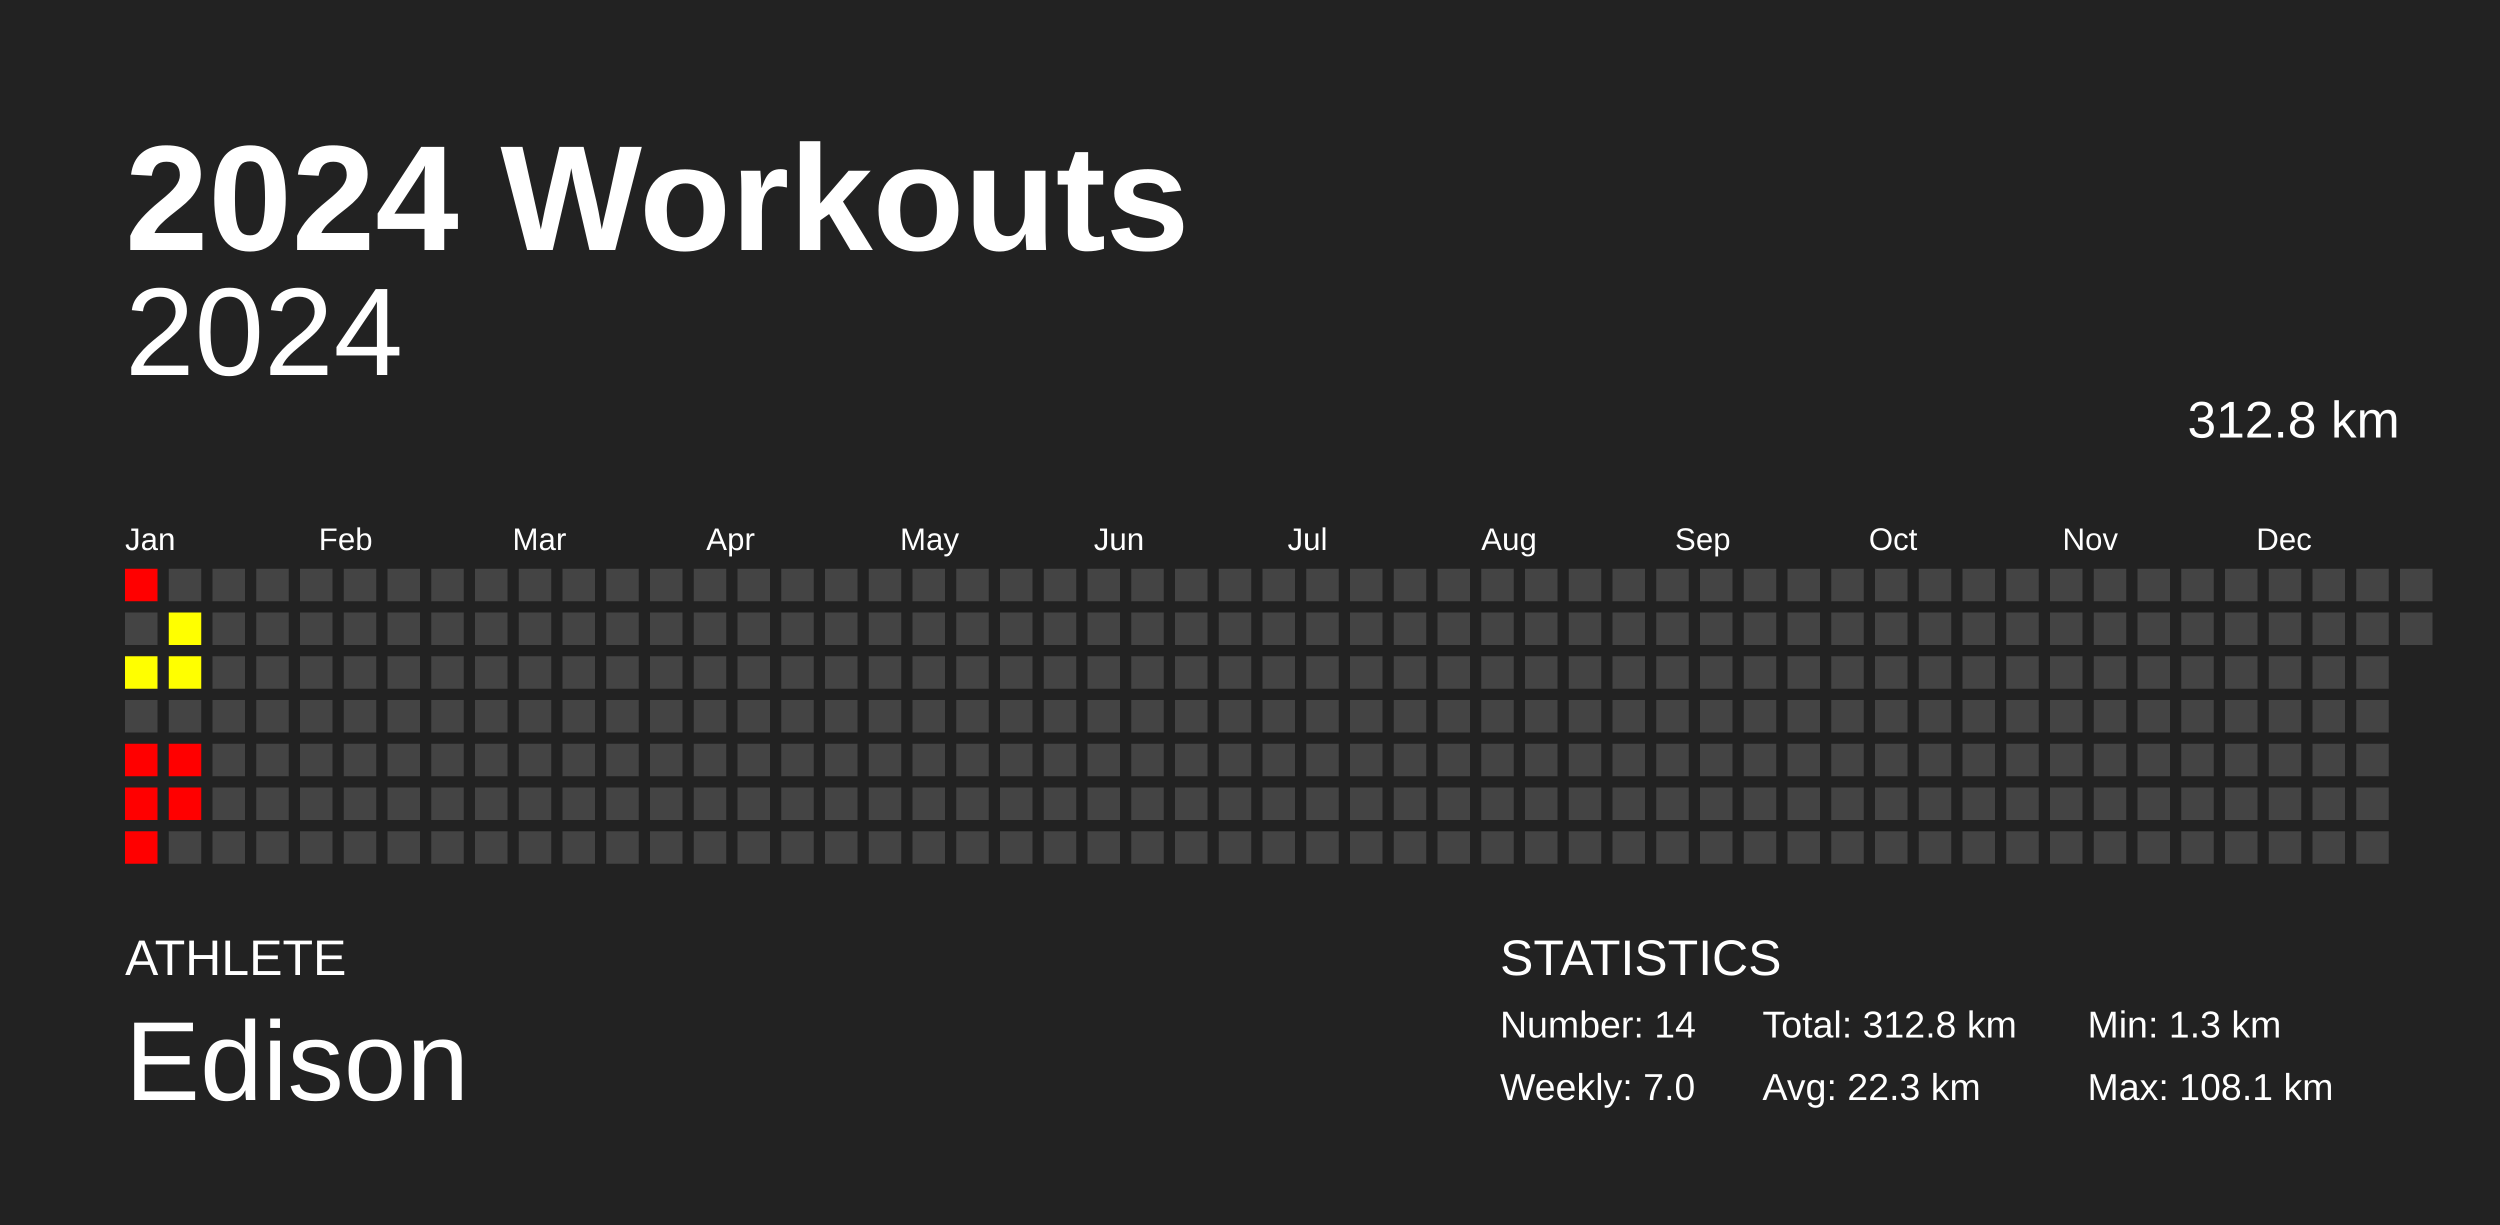
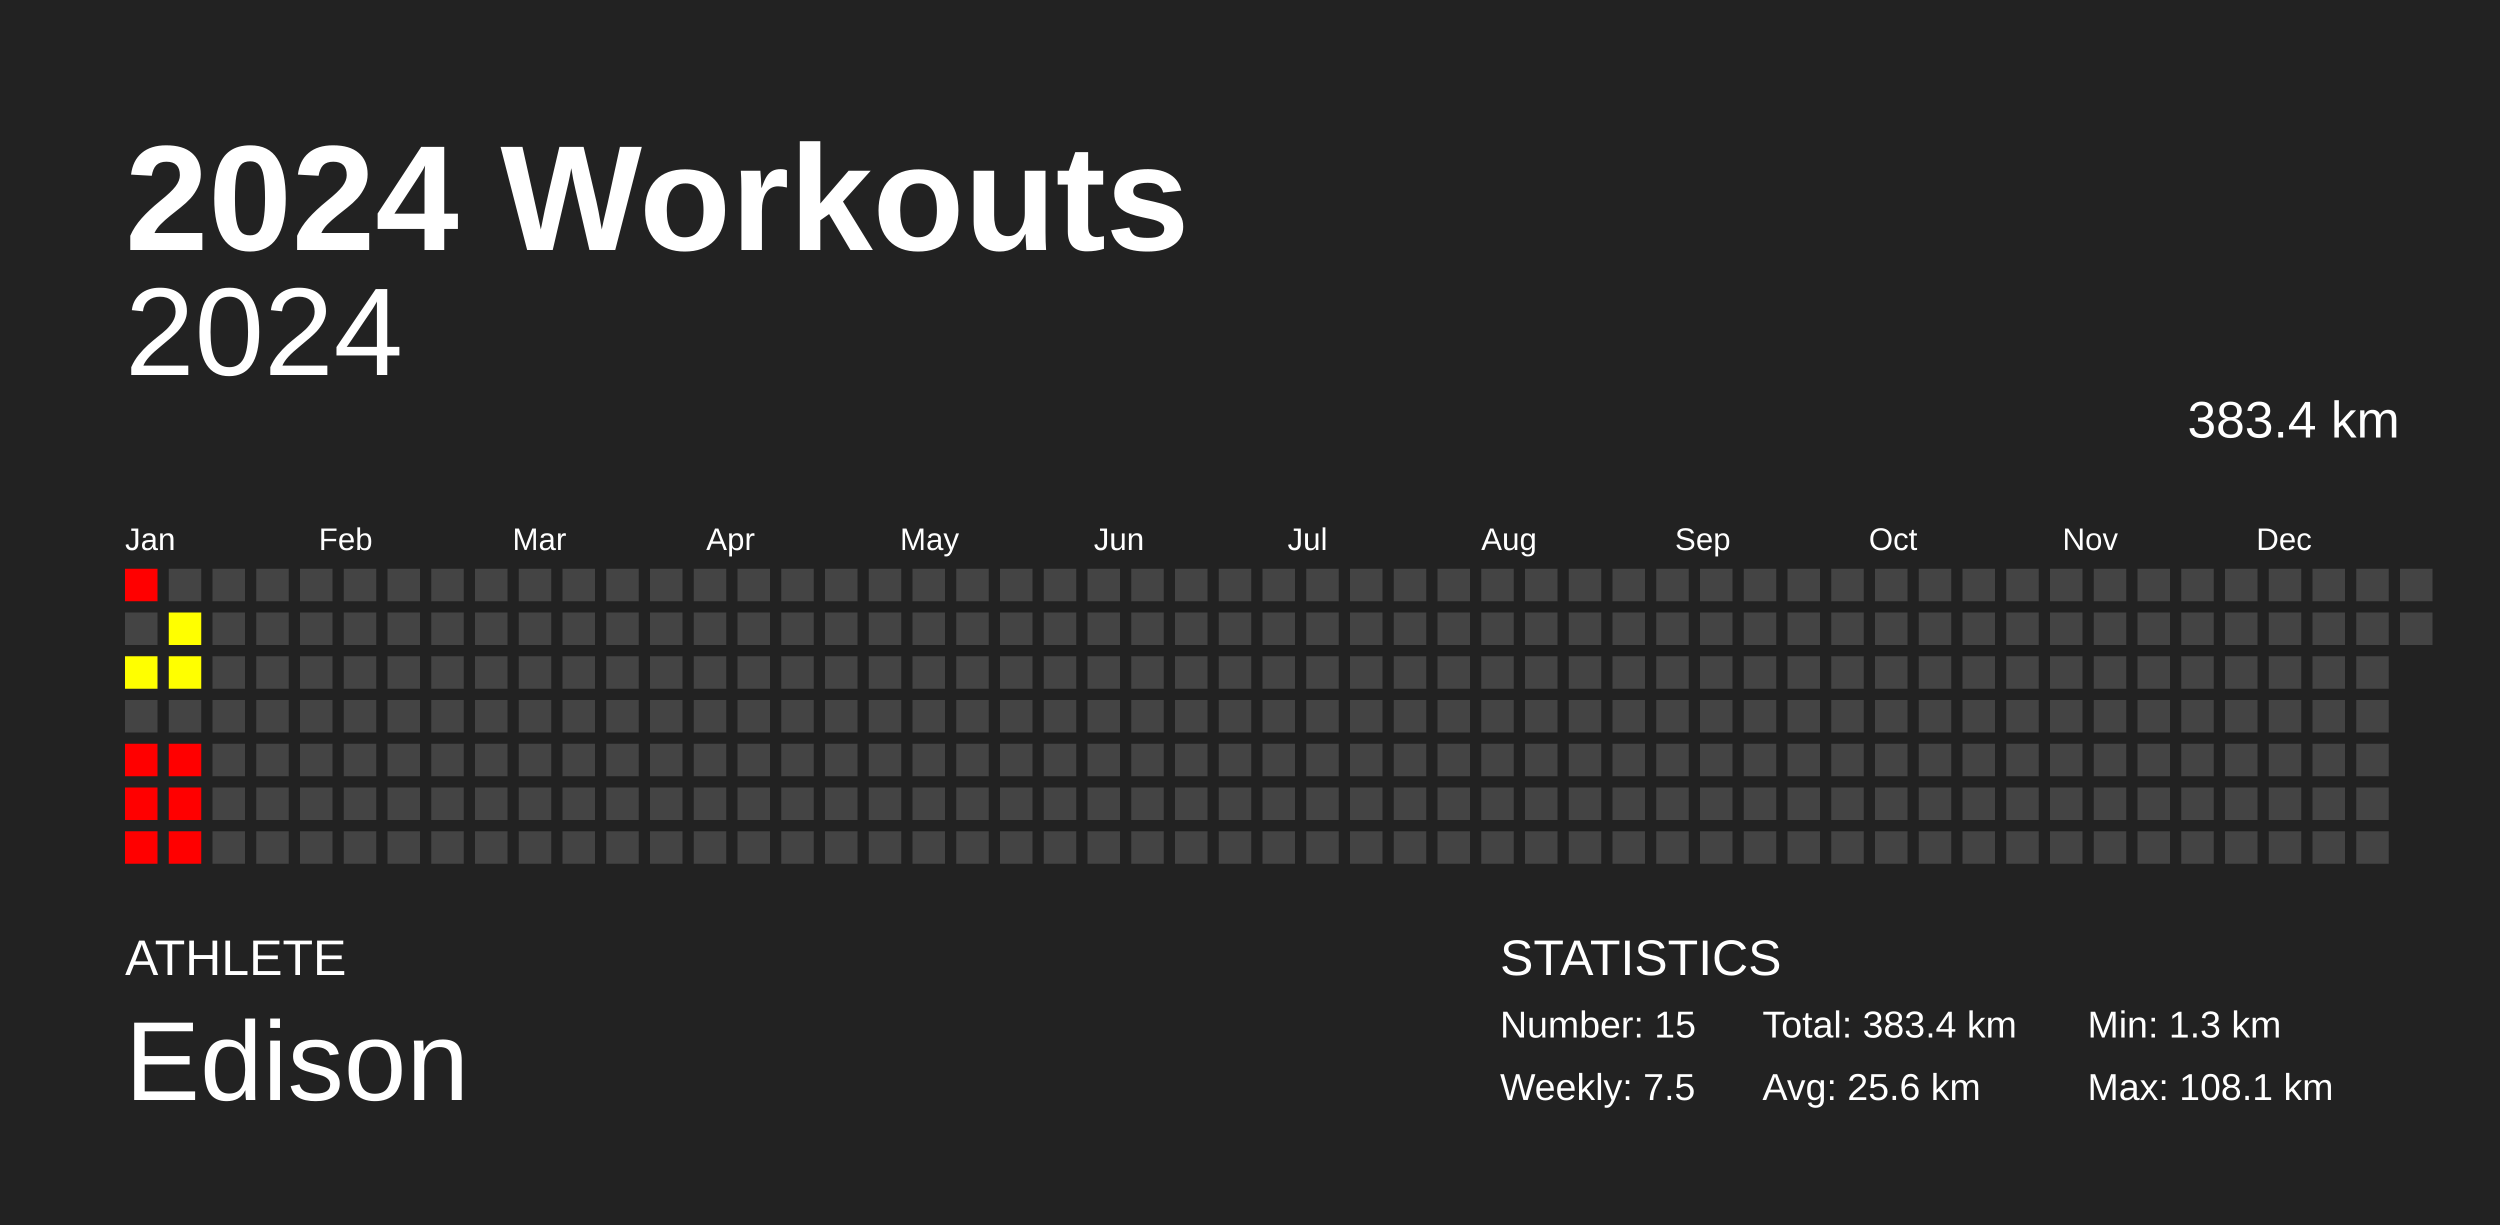
<svg xmlns="http://www.w3.org/2000/svg" baseProfile="full" height="98mm" version="1.1" viewBox="0,0,200,98" width="200mm">
  <defs />
  <rect fill="#222222" height="98" width="200" x="0" y="0" />
  <text fill="#FFFFFF" style="font-size:12px; font-family:Arial; font-weight:bold;" x="10" y="20">2024 Workouts</text>
  <text fill="#FFFFFF" style="font-size:4px; font-family:Arial" x="10" y="78">ATHLETE</text>
  <text fill="#FFFFFF" style="font-size:9px; font-family:Arial" x="10" y="88">Edison</text>
  <text fill="#FFFFFF" style="font-size:4px; font-family:Arial" x="120" y="78">STATISTICS</text>
-   <text fill="#FFFFFF" style="font-size:3px; font-family:Arial" x="120" y="83">Number: 14</text>
-   <text fill="#FFFFFF" style="font-size:3px; font-family:Arial" x="120" y="88">Weekly: 7.0</text>
-   <text fill="#FFFFFF" style="font-size:3px; font-family:Arial" x="141" y="83">Total: 312.8 km</text>
-   <text fill="#FFFFFF" style="font-size:3px; font-family:Arial" x="141" y="88">Avg: 22.3 km</text>
+   <text fill="#FFFFFF" style="font-size:3px; font-family:Arial" x="120" y="83">Number: 15</text>
+   <text fill="#FFFFFF" style="font-size:3px; font-family:Arial" x="120" y="88">Weekly: 7.5</text>
+   <text fill="#FFFFFF" style="font-size:3px; font-family:Arial" x="141" y="83">Total: 383.4 km</text>
+   <text fill="#FFFFFF" style="font-size:3px; font-family:Arial" x="141" y="88">Avg: 25.6 km</text>
  <text fill="#FFFFFF" style="font-size:3px; font-family:Arial" x="167" y="83">Min: 1.3 km</text>
  <text fill="#FFFFFF" style="font-size:3px; font-family:Arial" x="167" y="88">Max: 108.1 km</text>
  <text alignment-baseline="hanging" fill="#FFFFFF" style="font-size:10.0px; font-family:Arial;" x="10" y="30">2024</text>
-   <text alignment-baseline="hanging" fill="#FFFFFF" style="font-size:4.125px; font-family:Arial;" x="175" y="35">312.8 km</text>
+   <text alignment-baseline="hanging" fill="#FFFFFF" style="font-size:4.125px; font-family:Arial;" x="175" y="35">383.4 km</text>
  <text fill="#FFFFFF" style="font-size:2.5px; font-family:Arial" x="10.0" y="44">Jan</text>
  <text fill="#FFFFFF" style="font-size:2.5px; font-family:Arial" x="25.5" y="44">Feb</text>
  <text fill="#FFFFFF" style="font-size:2.5px; font-family:Arial" x="41.0" y="44">Mar</text>
  <text fill="#FFFFFF" style="font-size:2.5px; font-family:Arial" x="56.5" y="44">Apr</text>
  <text fill="#FFFFFF" style="font-size:2.5px; font-family:Arial" x="72.0" y="44">May</text>
  <text fill="#FFFFFF" style="font-size:2.5px; font-family:Arial" x="87.5" y="44">Jun</text>
  <text fill="#FFFFFF" style="font-size:2.5px; font-family:Arial" x="103.0" y="44">Jul</text>
  <text fill="#FFFFFF" style="font-size:2.5px; font-family:Arial" x="118.5" y="44">Aug</text>
  <text fill="#FFFFFF" style="font-size:2.5px; font-family:Arial" x="134.0" y="44">Sep</text>
  <text fill="#FFFFFF" style="font-size:2.5px; font-family:Arial" x="149.5" y="44">Oct</text>
  <text fill="#FFFFFF" style="font-size:2.5px; font-family:Arial" x="165.0" y="44">Nov</text>
  <text fill="#FFFFFF" style="font-size:2.5px; font-family:Arial" x="180.5" y="44">Dec</text>
  <rect fill="red" height="2.6" width="2.6" x="10.0" y="45.5" />
  <rect fill="#444444" height="2.6" width="2.6" x="10.0" y="49.0" />
  <rect fill="#ffff00" height="2.6" width="2.6" x="10.0" y="52.5" />
  <rect fill="#444444" height="2.6" width="2.6" x="10.0" y="56.0" />
  <rect fill="red" height="2.6" width="2.6" x="10.0" y="59.5" />
  <rect fill="red" height="2.6" width="2.6" x="10.0" y="63.0" />
  <rect fill="red" height="2.6" width="2.6" x="10.0" y="66.5" />
  <rect fill="#444444" height="2.6" width="2.6" x="13.5" y="45.5" />
  <rect fill="#ffff00" height="2.6" width="2.6" x="13.5" y="49.0" />
  <rect fill="#ffff00" height="2.6" width="2.6" x="13.5" y="52.5" />
  <rect fill="#444444" height="2.6" width="2.6" x="13.5" y="56.0" />
  <rect fill="red" height="2.6" width="2.6" x="13.5" y="59.5" />
  <rect fill="red" height="2.6" width="2.6" x="13.5" y="63.0" />
-   <rect fill="#444444" height="2.6" width="2.6" x="13.5" y="66.5" />
+   <rect fill="red" height="2.6" width="2.6" x="13.5" y="66.5" />
  <rect fill="#444444" height="2.6" width="2.6" x="17.0" y="45.5" />
  <rect fill="#444444" height="2.6" width="2.6" x="17.0" y="49.0" />
  <rect fill="#444444" height="2.6" width="2.6" x="17.0" y="52.5" />
  <rect fill="#444444" height="2.6" width="2.6" x="17.0" y="56.0" />
  <rect fill="#444444" height="2.6" width="2.6" x="17.0" y="59.5" />
  <rect fill="#444444" height="2.6" width="2.6" x="17.0" y="63.0" />
  <rect fill="#444444" height="2.6" width="2.6" x="17.0" y="66.5" />
  <rect fill="#444444" height="2.6" width="2.6" x="20.5" y="45.5" />
  <rect fill="#444444" height="2.6" width="2.6" x="20.5" y="49.0" />
  <rect fill="#444444" height="2.6" width="2.6" x="20.5" y="52.5" />
  <rect fill="#444444" height="2.6" width="2.6" x="20.5" y="56.0" />
  <rect fill="#444444" height="2.6" width="2.6" x="20.5" y="59.5" />
  <rect fill="#444444" height="2.6" width="2.6" x="20.5" y="63.0" />
  <rect fill="#444444" height="2.6" width="2.6" x="20.5" y="66.5" />
  <rect fill="#444444" height="2.6" width="2.6" x="24.0" y="45.5" />
  <rect fill="#444444" height="2.6" width="2.6" x="24.0" y="49.0" />
  <rect fill="#444444" height="2.6" width="2.6" x="24.0" y="52.5" />
  <rect fill="#444444" height="2.6" width="2.6" x="24.0" y="56.0" />
  <rect fill="#444444" height="2.6" width="2.6" x="24.0" y="59.5" />
  <rect fill="#444444" height="2.6" width="2.6" x="24.0" y="63.0" />
  <rect fill="#444444" height="2.6" width="2.6" x="24.0" y="66.5" />
  <rect fill="#444444" height="2.6" width="2.6" x="27.5" y="45.5" />
  <rect fill="#444444" height="2.6" width="2.6" x="27.5" y="49.0" />
  <rect fill="#444444" height="2.6" width="2.6" x="27.5" y="52.5" />
  <rect fill="#444444" height="2.6" width="2.6" x="27.5" y="56.0" />
  <rect fill="#444444" height="2.6" width="2.6" x="27.5" y="59.5" />
  <rect fill="#444444" height="2.6" width="2.6" x="27.5" y="63.0" />
  <rect fill="#444444" height="2.6" width="2.6" x="27.5" y="66.5" />
  <rect fill="#444444" height="2.6" width="2.6" x="31.0" y="45.5" />
  <rect fill="#444444" height="2.6" width="2.6" x="31.0" y="49.0" />
  <rect fill="#444444" height="2.6" width="2.6" x="31.0" y="52.5" />
  <rect fill="#444444" height="2.6" width="2.6" x="31.0" y="56.0" />
  <rect fill="#444444" height="2.6" width="2.6" x="31.0" y="59.5" />
  <rect fill="#444444" height="2.6" width="2.6" x="31.0" y="63.0" />
  <rect fill="#444444" height="2.6" width="2.6" x="31.0" y="66.5" />
  <rect fill="#444444" height="2.6" width="2.6" x="34.5" y="45.5" />
  <rect fill="#444444" height="2.6" width="2.6" x="34.5" y="49.0" />
  <rect fill="#444444" height="2.6" width="2.6" x="34.5" y="52.5" />
  <rect fill="#444444" height="2.6" width="2.6" x="34.5" y="56.0" />
  <rect fill="#444444" height="2.6" width="2.6" x="34.5" y="59.5" />
  <rect fill="#444444" height="2.6" width="2.6" x="34.5" y="63.0" />
  <rect fill="#444444" height="2.6" width="2.6" x="34.5" y="66.5" />
  <rect fill="#444444" height="2.6" width="2.6" x="38.0" y="45.5" />
  <rect fill="#444444" height="2.6" width="2.6" x="38.0" y="49.0" />
  <rect fill="#444444" height="2.6" width="2.6" x="38.0" y="52.5" />
  <rect fill="#444444" height="2.6" width="2.6" x="38.0" y="56.0" />
  <rect fill="#444444" height="2.6" width="2.6" x="38.0" y="59.5" />
  <rect fill="#444444" height="2.6" width="2.6" x="38.0" y="63.0" />
  <rect fill="#444444" height="2.6" width="2.6" x="38.0" y="66.5" />
  <rect fill="#444444" height="2.6" width="2.6" x="41.5" y="45.5" />
  <rect fill="#444444" height="2.6" width="2.6" x="41.5" y="49.0" />
  <rect fill="#444444" height="2.6" width="2.6" x="41.5" y="52.5" />
  <rect fill="#444444" height="2.6" width="2.6" x="41.5" y="56.0" />
  <rect fill="#444444" height="2.6" width="2.6" x="41.5" y="59.5" />
  <rect fill="#444444" height="2.6" width="2.6" x="41.5" y="63.0" />
  <rect fill="#444444" height="2.6" width="2.6" x="41.5" y="66.5" />
  <rect fill="#444444" height="2.6" width="2.6" x="45.0" y="45.5" />
  <rect fill="#444444" height="2.6" width="2.6" x="45.0" y="49.0" />
  <rect fill="#444444" height="2.6" width="2.6" x="45.0" y="52.5" />
  <rect fill="#444444" height="2.6" width="2.6" x="45.0" y="56.0" />
  <rect fill="#444444" height="2.6" width="2.6" x="45.0" y="59.5" />
  <rect fill="#444444" height="2.6" width="2.6" x="45.0" y="63.0" />
  <rect fill="#444444" height="2.6" width="2.6" x="45.0" y="66.5" />
  <rect fill="#444444" height="2.6" width="2.6" x="48.5" y="45.5" />
  <rect fill="#444444" height="2.6" width="2.6" x="48.5" y="49.0" />
  <rect fill="#444444" height="2.6" width="2.6" x="48.5" y="52.5" />
  <rect fill="#444444" height="2.6" width="2.6" x="48.5" y="56.0" />
  <rect fill="#444444" height="2.6" width="2.6" x="48.5" y="59.5" />
  <rect fill="#444444" height="2.6" width="2.6" x="48.5" y="63.0" />
  <rect fill="#444444" height="2.6" width="2.6" x="48.5" y="66.5" />
  <rect fill="#444444" height="2.6" width="2.6" x="52.0" y="45.5" />
  <rect fill="#444444" height="2.6" width="2.6" x="52.0" y="49.0" />
  <rect fill="#444444" height="2.6" width="2.6" x="52.0" y="52.5" />
  <rect fill="#444444" height="2.6" width="2.6" x="52.0" y="56.0" />
  <rect fill="#444444" height="2.6" width="2.6" x="52.0" y="59.5" />
  <rect fill="#444444" height="2.6" width="2.6" x="52.0" y="63.0" />
  <rect fill="#444444" height="2.6" width="2.6" x="52.0" y="66.5" />
  <rect fill="#444444" height="2.6" width="2.6" x="55.5" y="45.5" />
  <rect fill="#444444" height="2.6" width="2.6" x="55.5" y="49.0" />
  <rect fill="#444444" height="2.6" width="2.6" x="55.5" y="52.5" />
  <rect fill="#444444" height="2.6" width="2.6" x="55.5" y="56.0" />
  <rect fill="#444444" height="2.6" width="2.6" x="55.5" y="59.5" />
  <rect fill="#444444" height="2.6" width="2.6" x="55.5" y="63.0" />
  <rect fill="#444444" height="2.6" width="2.6" x="55.5" y="66.5" />
  <rect fill="#444444" height="2.6" width="2.6" x="59.0" y="45.5" />
  <rect fill="#444444" height="2.6" width="2.6" x="59.0" y="49.0" />
  <rect fill="#444444" height="2.6" width="2.6" x="59.0" y="52.5" />
  <rect fill="#444444" height="2.6" width="2.6" x="59.0" y="56.0" />
  <rect fill="#444444" height="2.6" width="2.6" x="59.0" y="59.5" />
  <rect fill="#444444" height="2.6" width="2.6" x="59.0" y="63.0" />
  <rect fill="#444444" height="2.6" width="2.6" x="59.0" y="66.5" />
  <rect fill="#444444" height="2.6" width="2.6" x="62.5" y="45.5" />
  <rect fill="#444444" height="2.6" width="2.6" x="62.5" y="49.0" />
  <rect fill="#444444" height="2.6" width="2.6" x="62.5" y="52.5" />
  <rect fill="#444444" height="2.6" width="2.6" x="62.5" y="56.0" />
  <rect fill="#444444" height="2.6" width="2.6" x="62.5" y="59.5" />
  <rect fill="#444444" height="2.6" width="2.6" x="62.5" y="63.0" />
  <rect fill="#444444" height="2.6" width="2.6" x="62.5" y="66.5" />
  <rect fill="#444444" height="2.6" width="2.6" x="66.0" y="45.5" />
  <rect fill="#444444" height="2.6" width="2.6" x="66.0" y="49.0" />
  <rect fill="#444444" height="2.6" width="2.6" x="66.0" y="52.5" />
  <rect fill="#444444" height="2.6" width="2.6" x="66.0" y="56.0" />
  <rect fill="#444444" height="2.6" width="2.6" x="66.0" y="59.5" />
  <rect fill="#444444" height="2.6" width="2.6" x="66.0" y="63.0" />
  <rect fill="#444444" height="2.6" width="2.6" x="66.0" y="66.5" />
  <rect fill="#444444" height="2.6" width="2.6" x="69.5" y="45.5" />
  <rect fill="#444444" height="2.6" width="2.6" x="69.5" y="49.0" />
  <rect fill="#444444" height="2.6" width="2.6" x="69.5" y="52.5" />
  <rect fill="#444444" height="2.6" width="2.6" x="69.5" y="56.0" />
  <rect fill="#444444" height="2.6" width="2.6" x="69.5" y="59.5" />
  <rect fill="#444444" height="2.6" width="2.6" x="69.5" y="63.0" />
  <rect fill="#444444" height="2.6" width="2.6" x="69.5" y="66.5" />
  <rect fill="#444444" height="2.6" width="2.6" x="73.0" y="45.5" />
  <rect fill="#444444" height="2.6" width="2.6" x="73.0" y="49.0" />
  <rect fill="#444444" height="2.6" width="2.6" x="73.0" y="52.5" />
  <rect fill="#444444" height="2.6" width="2.6" x="73.0" y="56.0" />
  <rect fill="#444444" height="2.6" width="2.6" x="73.0" y="59.5" />
  <rect fill="#444444" height="2.6" width="2.6" x="73.0" y="63.0" />
  <rect fill="#444444" height="2.6" width="2.6" x="73.0" y="66.5" />
  <rect fill="#444444" height="2.6" width="2.6" x="76.5" y="45.5" />
  <rect fill="#444444" height="2.6" width="2.6" x="76.5" y="49.0" />
  <rect fill="#444444" height="2.6" width="2.6" x="76.5" y="52.5" />
  <rect fill="#444444" height="2.6" width="2.6" x="76.5" y="56.0" />
  <rect fill="#444444" height="2.6" width="2.6" x="76.5" y="59.5" />
  <rect fill="#444444" height="2.6" width="2.6" x="76.5" y="63.0" />
  <rect fill="#444444" height="2.6" width="2.6" x="76.5" y="66.5" />
  <rect fill="#444444" height="2.6" width="2.6" x="80.0" y="45.5" />
  <rect fill="#444444" height="2.6" width="2.6" x="80.0" y="49.0" />
  <rect fill="#444444" height="2.6" width="2.6" x="80.0" y="52.5" />
  <rect fill="#444444" height="2.6" width="2.6" x="80.0" y="56.0" />
  <rect fill="#444444" height="2.6" width="2.6" x="80.0" y="59.5" />
  <rect fill="#444444" height="2.6" width="2.6" x="80.0" y="63.0" />
  <rect fill="#444444" height="2.6" width="2.6" x="80.0" y="66.5" />
  <rect fill="#444444" height="2.6" width="2.6" x="83.5" y="45.5" />
  <rect fill="#444444" height="2.6" width="2.6" x="83.5" y="49.0" />
  <rect fill="#444444" height="2.6" width="2.6" x="83.5" y="52.5" />
  <rect fill="#444444" height="2.6" width="2.6" x="83.5" y="56.0" />
  <rect fill="#444444" height="2.6" width="2.6" x="83.5" y="59.5" />
  <rect fill="#444444" height="2.6" width="2.6" x="83.5" y="63.0" />
  <rect fill="#444444" height="2.6" width="2.6" x="83.5" y="66.5" />
  <rect fill="#444444" height="2.6" width="2.6" x="87.0" y="45.5" />
  <rect fill="#444444" height="2.6" width="2.6" x="87.0" y="49.0" />
  <rect fill="#444444" height="2.6" width="2.6" x="87.0" y="52.5" />
  <rect fill="#444444" height="2.6" width="2.6" x="87.0" y="56.0" />
  <rect fill="#444444" height="2.6" width="2.6" x="87.0" y="59.5" />
  <rect fill="#444444" height="2.6" width="2.6" x="87.0" y="63.0" />
  <rect fill="#444444" height="2.6" width="2.6" x="87.0" y="66.5" />
  <rect fill="#444444" height="2.6" width="2.6" x="90.5" y="45.5" />
  <rect fill="#444444" height="2.6" width="2.6" x="90.5" y="49.0" />
  <rect fill="#444444" height="2.6" width="2.6" x="90.5" y="52.5" />
  <rect fill="#444444" height="2.6" width="2.6" x="90.5" y="56.0" />
  <rect fill="#444444" height="2.6" width="2.6" x="90.5" y="59.5" />
  <rect fill="#444444" height="2.6" width="2.6" x="90.5" y="63.0" />
  <rect fill="#444444" height="2.6" width="2.6" x="90.5" y="66.5" />
  <rect fill="#444444" height="2.6" width="2.6" x="94.0" y="45.5" />
  <rect fill="#444444" height="2.6" width="2.6" x="94.0" y="49.0" />
  <rect fill="#444444" height="2.6" width="2.6" x="94.0" y="52.5" />
  <rect fill="#444444" height="2.6" width="2.6" x="94.0" y="56.0" />
  <rect fill="#444444" height="2.6" width="2.6" x="94.0" y="59.5" />
  <rect fill="#444444" height="2.6" width="2.6" x="94.0" y="63.0" />
  <rect fill="#444444" height="2.6" width="2.6" x="94.0" y="66.5" />
  <rect fill="#444444" height="2.6" width="2.6" x="97.5" y="45.5" />
  <rect fill="#444444" height="2.6" width="2.6" x="97.5" y="49.0" />
  <rect fill="#444444" height="2.6" width="2.6" x="97.5" y="52.5" />
  <rect fill="#444444" height="2.6" width="2.6" x="97.5" y="56.0" />
  <rect fill="#444444" height="2.6" width="2.6" x="97.5" y="59.5" />
  <rect fill="#444444" height="2.6" width="2.6" x="97.5" y="63.0" />
  <rect fill="#444444" height="2.6" width="2.6" x="97.5" y="66.5" />
  <rect fill="#444444" height="2.6" width="2.6" x="101.0" y="45.5" />
  <rect fill="#444444" height="2.6" width="2.6" x="101.0" y="49.0" />
  <rect fill="#444444" height="2.6" width="2.6" x="101.0" y="52.5" />
  <rect fill="#444444" height="2.6" width="2.6" x="101.0" y="56.0" />
  <rect fill="#444444" height="2.6" width="2.6" x="101.0" y="59.5" />
  <rect fill="#444444" height="2.6" width="2.6" x="101.0" y="63.0" />
  <rect fill="#444444" height="2.6" width="2.6" x="101.0" y="66.5" />
  <rect fill="#444444" height="2.6" width="2.6" x="104.5" y="45.5" />
  <rect fill="#444444" height="2.6" width="2.6" x="104.5" y="49.0" />
  <rect fill="#444444" height="2.6" width="2.6" x="104.5" y="52.5" />
  <rect fill="#444444" height="2.6" width="2.6" x="104.5" y="56.0" />
  <rect fill="#444444" height="2.6" width="2.6" x="104.5" y="59.5" />
  <rect fill="#444444" height="2.6" width="2.6" x="104.5" y="63.0" />
  <rect fill="#444444" height="2.6" width="2.6" x="104.5" y="66.5" />
  <rect fill="#444444" height="2.6" width="2.6" x="108.0" y="45.5" />
  <rect fill="#444444" height="2.6" width="2.6" x="108.0" y="49.0" />
  <rect fill="#444444" height="2.6" width="2.6" x="108.0" y="52.5" />
  <rect fill="#444444" height="2.6" width="2.6" x="108.0" y="56.0" />
  <rect fill="#444444" height="2.6" width="2.6" x="108.0" y="59.5" />
  <rect fill="#444444" height="2.6" width="2.6" x="108.0" y="63.0" />
  <rect fill="#444444" height="2.6" width="2.6" x="108.0" y="66.5" />
  <rect fill="#444444" height="2.6" width="2.6" x="111.5" y="45.5" />
  <rect fill="#444444" height="2.6" width="2.6" x="111.5" y="49.0" />
  <rect fill="#444444" height="2.6" width="2.6" x="111.5" y="52.5" />
  <rect fill="#444444" height="2.6" width="2.6" x="111.5" y="56.0" />
  <rect fill="#444444" height="2.6" width="2.6" x="111.5" y="59.5" />
  <rect fill="#444444" height="2.6" width="2.6" x="111.5" y="63.0" />
  <rect fill="#444444" height="2.6" width="2.6" x="111.5" y="66.5" />
  <rect fill="#444444" height="2.6" width="2.6" x="115.0" y="45.5" />
  <rect fill="#444444" height="2.6" width="2.6" x="115.0" y="49.0" />
  <rect fill="#444444" height="2.6" width="2.6" x="115.0" y="52.5" />
  <rect fill="#444444" height="2.6" width="2.6" x="115.0" y="56.0" />
  <rect fill="#444444" height="2.6" width="2.6" x="115.0" y="59.5" />
  <rect fill="#444444" height="2.6" width="2.6" x="115.0" y="63.0" />
  <rect fill="#444444" height="2.6" width="2.6" x="115.0" y="66.5" />
  <rect fill="#444444" height="2.6" width="2.6" x="118.5" y="45.5" />
  <rect fill="#444444" height="2.6" width="2.6" x="118.5" y="49.0" />
  <rect fill="#444444" height="2.6" width="2.6" x="118.5" y="52.5" />
  <rect fill="#444444" height="2.6" width="2.6" x="118.5" y="56.0" />
  <rect fill="#444444" height="2.6" width="2.6" x="118.5" y="59.5" />
  <rect fill="#444444" height="2.6" width="2.6" x="118.5" y="63.0" />
  <rect fill="#444444" height="2.6" width="2.6" x="118.5" y="66.5" />
  <rect fill="#444444" height="2.6" width="2.6" x="122.0" y="45.5" />
  <rect fill="#444444" height="2.6" width="2.6" x="122.0" y="49.0" />
  <rect fill="#444444" height="2.6" width="2.6" x="122.0" y="52.5" />
  <rect fill="#444444" height="2.6" width="2.6" x="122.0" y="56.0" />
  <rect fill="#444444" height="2.6" width="2.6" x="122.0" y="59.5" />
  <rect fill="#444444" height="2.6" width="2.6" x="122.0" y="63.0" />
  <rect fill="#444444" height="2.6" width="2.6" x="122.0" y="66.5" />
  <rect fill="#444444" height="2.6" width="2.6" x="125.5" y="45.5" />
  <rect fill="#444444" height="2.6" width="2.6" x="125.5" y="49.0" />
  <rect fill="#444444" height="2.6" width="2.6" x="125.5" y="52.5" />
  <rect fill="#444444" height="2.6" width="2.6" x="125.5" y="56.0" />
  <rect fill="#444444" height="2.6" width="2.6" x="125.5" y="59.5" />
  <rect fill="#444444" height="2.6" width="2.6" x="125.5" y="63.0" />
  <rect fill="#444444" height="2.6" width="2.6" x="125.5" y="66.5" />
  <rect fill="#444444" height="2.6" width="2.6" x="129.0" y="45.5" />
  <rect fill="#444444" height="2.6" width="2.6" x="129.0" y="49.0" />
  <rect fill="#444444" height="2.6" width="2.6" x="129.0" y="52.5" />
  <rect fill="#444444" height="2.6" width="2.6" x="129.0" y="56.0" />
  <rect fill="#444444" height="2.6" width="2.6" x="129.0" y="59.5" />
  <rect fill="#444444" height="2.6" width="2.6" x="129.0" y="63.0" />
  <rect fill="#444444" height="2.6" width="2.6" x="129.0" y="66.5" />
  <rect fill="#444444" height="2.6" width="2.6" x="132.5" y="45.5" />
  <rect fill="#444444" height="2.6" width="2.6" x="132.5" y="49.0" />
  <rect fill="#444444" height="2.6" width="2.6" x="132.5" y="52.5" />
  <rect fill="#444444" height="2.6" width="2.6" x="132.5" y="56.0" />
  <rect fill="#444444" height="2.6" width="2.6" x="132.5" y="59.5" />
  <rect fill="#444444" height="2.6" width="2.6" x="132.5" y="63.0" />
  <rect fill="#444444" height="2.6" width="2.6" x="132.5" y="66.5" />
  <rect fill="#444444" height="2.6" width="2.6" x="136.0" y="45.5" />
  <rect fill="#444444" height="2.6" width="2.6" x="136.0" y="49.0" />
  <rect fill="#444444" height="2.6" width="2.6" x="136.0" y="52.5" />
  <rect fill="#444444" height="2.6" width="2.6" x="136.0" y="56.0" />
  <rect fill="#444444" height="2.6" width="2.6" x="136.0" y="59.5" />
  <rect fill="#444444" height="2.6" width="2.6" x="136.0" y="63.0" />
  <rect fill="#444444" height="2.6" width="2.6" x="136.0" y="66.5" />
  <rect fill="#444444" height="2.6" width="2.6" x="139.5" y="45.5" />
  <rect fill="#444444" height="2.6" width="2.6" x="139.5" y="49.0" />
  <rect fill="#444444" height="2.6" width="2.6" x="139.5" y="52.5" />
  <rect fill="#444444" height="2.6" width="2.6" x="139.5" y="56.0" />
  <rect fill="#444444" height="2.6" width="2.6" x="139.5" y="59.5" />
  <rect fill="#444444" height="2.6" width="2.6" x="139.5" y="63.0" />
  <rect fill="#444444" height="2.6" width="2.6" x="139.5" y="66.5" />
  <rect fill="#444444" height="2.6" width="2.6" x="143.0" y="45.5" />
  <rect fill="#444444" height="2.6" width="2.6" x="143.0" y="49.0" />
  <rect fill="#444444" height="2.6" width="2.6" x="143.0" y="52.5" />
  <rect fill="#444444" height="2.6" width="2.6" x="143.0" y="56.0" />
  <rect fill="#444444" height="2.6" width="2.6" x="143.0" y="59.5" />
  <rect fill="#444444" height="2.6" width="2.6" x="143.0" y="63.0" />
  <rect fill="#444444" height="2.6" width="2.6" x="143.0" y="66.5" />
  <rect fill="#444444" height="2.6" width="2.6" x="146.5" y="45.5" />
  <rect fill="#444444" height="2.6" width="2.6" x="146.5" y="49.0" />
  <rect fill="#444444" height="2.6" width="2.6" x="146.5" y="52.5" />
  <rect fill="#444444" height="2.6" width="2.6" x="146.5" y="56.0" />
  <rect fill="#444444" height="2.6" width="2.6" x="146.5" y="59.5" />
  <rect fill="#444444" height="2.6" width="2.6" x="146.5" y="63.0" />
  <rect fill="#444444" height="2.6" width="2.6" x="146.5" y="66.5" />
  <rect fill="#444444" height="2.6" width="2.6" x="150.0" y="45.5" />
  <rect fill="#444444" height="2.6" width="2.6" x="150.0" y="49.0" />
  <rect fill="#444444" height="2.6" width="2.6" x="150.0" y="52.5" />
  <rect fill="#444444" height="2.6" width="2.6" x="150.0" y="56.0" />
  <rect fill="#444444" height="2.6" width="2.6" x="150.0" y="59.5" />
  <rect fill="#444444" height="2.6" width="2.6" x="150.0" y="63.0" />
  <rect fill="#444444" height="2.6" width="2.6" x="150.0" y="66.5" />
  <rect fill="#444444" height="2.6" width="2.6" x="153.5" y="45.5" />
  <rect fill="#444444" height="2.6" width="2.6" x="153.5" y="49.0" />
  <rect fill="#444444" height="2.6" width="2.6" x="153.5" y="52.5" />
  <rect fill="#444444" height="2.6" width="2.6" x="153.5" y="56.0" />
  <rect fill="#444444" height="2.6" width="2.6" x="153.5" y="59.5" />
  <rect fill="#444444" height="2.6" width="2.6" x="153.5" y="63.0" />
  <rect fill="#444444" height="2.6" width="2.6" x="153.5" y="66.5" />
  <rect fill="#444444" height="2.6" width="2.6" x="157.0" y="45.5" />
  <rect fill="#444444" height="2.6" width="2.6" x="157.0" y="49.0" />
  <rect fill="#444444" height="2.6" width="2.6" x="157.0" y="52.5" />
  <rect fill="#444444" height="2.6" width="2.6" x="157.0" y="56.0" />
  <rect fill="#444444" height="2.6" width="2.6" x="157.0" y="59.5" />
  <rect fill="#444444" height="2.6" width="2.6" x="157.0" y="63.0" />
  <rect fill="#444444" height="2.6" width="2.6" x="157.0" y="66.5" />
  <rect fill="#444444" height="2.6" width="2.6" x="160.5" y="45.5" />
  <rect fill="#444444" height="2.6" width="2.6" x="160.5" y="49.0" />
  <rect fill="#444444" height="2.6" width="2.6" x="160.5" y="52.5" />
  <rect fill="#444444" height="2.6" width="2.6" x="160.5" y="56.0" />
  <rect fill="#444444" height="2.6" width="2.6" x="160.5" y="59.5" />
  <rect fill="#444444" height="2.6" width="2.6" x="160.5" y="63.0" />
  <rect fill="#444444" height="2.6" width="2.6" x="160.5" y="66.5" />
  <rect fill="#444444" height="2.6" width="2.6" x="164.0" y="45.5" />
  <rect fill="#444444" height="2.6" width="2.6" x="164.0" y="49.0" />
  <rect fill="#444444" height="2.6" width="2.6" x="164.0" y="52.5" />
  <rect fill="#444444" height="2.6" width="2.6" x="164.0" y="56.0" />
  <rect fill="#444444" height="2.6" width="2.6" x="164.0" y="59.5" />
  <rect fill="#444444" height="2.6" width="2.6" x="164.0" y="63.0" />
  <rect fill="#444444" height="2.6" width="2.6" x="164.0" y="66.5" />
  <rect fill="#444444" height="2.6" width="2.6" x="167.5" y="45.5" />
  <rect fill="#444444" height="2.6" width="2.6" x="167.5" y="49.0" />
  <rect fill="#444444" height="2.6" width="2.6" x="167.5" y="52.5" />
  <rect fill="#444444" height="2.6" width="2.6" x="167.5" y="56.0" />
  <rect fill="#444444" height="2.6" width="2.6" x="167.5" y="59.5" />
  <rect fill="#444444" height="2.6" width="2.6" x="167.5" y="63.0" />
  <rect fill="#444444" height="2.6" width="2.6" x="167.5" y="66.5" />
  <rect fill="#444444" height="2.6" width="2.6" x="171.0" y="45.5" />
  <rect fill="#444444" height="2.6" width="2.6" x="171.0" y="49.0" />
  <rect fill="#444444" height="2.6" width="2.6" x="171.0" y="52.5" />
  <rect fill="#444444" height="2.6" width="2.6" x="171.0" y="56.0" />
  <rect fill="#444444" height="2.6" width="2.6" x="171.0" y="59.5" />
  <rect fill="#444444" height="2.6" width="2.6" x="171.0" y="63.0" />
  <rect fill="#444444" height="2.6" width="2.6" x="171.0" y="66.5" />
  <rect fill="#444444" height="2.6" width="2.6" x="174.5" y="45.5" />
  <rect fill="#444444" height="2.6" width="2.6" x="174.5" y="49.0" />
  <rect fill="#444444" height="2.6" width="2.6" x="174.5" y="52.5" />
  <rect fill="#444444" height="2.6" width="2.6" x="174.5" y="56.0" />
  <rect fill="#444444" height="2.6" width="2.6" x="174.5" y="59.5" />
  <rect fill="#444444" height="2.6" width="2.6" x="174.5" y="63.0" />
  <rect fill="#444444" height="2.6" width="2.6" x="174.5" y="66.5" />
  <rect fill="#444444" height="2.6" width="2.6" x="178.0" y="45.5" />
  <rect fill="#444444" height="2.6" width="2.6" x="178.0" y="49.0" />
  <rect fill="#444444" height="2.6" width="2.6" x="178.0" y="52.5" />
  <rect fill="#444444" height="2.6" width="2.6" x="178.0" y="56.0" />
  <rect fill="#444444" height="2.6" width="2.6" x="178.0" y="59.5" />
  <rect fill="#444444" height="2.6" width="2.6" x="178.0" y="63.0" />
  <rect fill="#444444" height="2.6" width="2.6" x="178.0" y="66.5" />
  <rect fill="#444444" height="2.6" width="2.6" x="181.5" y="45.5" />
  <rect fill="#444444" height="2.6" width="2.6" x="181.5" y="49.0" />
  <rect fill="#444444" height="2.6" width="2.6" x="181.5" y="52.5" />
  <rect fill="#444444" height="2.6" width="2.6" x="181.5" y="56.0" />
  <rect fill="#444444" height="2.6" width="2.6" x="181.5" y="59.5" />
  <rect fill="#444444" height="2.6" width="2.6" x="181.5" y="63.0" />
  <rect fill="#444444" height="2.6" width="2.6" x="181.5" y="66.5" />
  <rect fill="#444444" height="2.6" width="2.6" x="185.0" y="45.5" />
  <rect fill="#444444" height="2.6" width="2.6" x="185.0" y="49.0" />
  <rect fill="#444444" height="2.6" width="2.6" x="185.0" y="52.5" />
  <rect fill="#444444" height="2.6" width="2.6" x="185.0" y="56.0" />
  <rect fill="#444444" height="2.6" width="2.6" x="185.0" y="59.5" />
  <rect fill="#444444" height="2.6" width="2.6" x="185.0" y="63.0" />
  <rect fill="#444444" height="2.6" width="2.6" x="185.0" y="66.5" />
  <rect fill="#444444" height="2.6" width="2.6" x="188.5" y="45.5" />
  <rect fill="#444444" height="2.6" width="2.6" x="188.5" y="49.0" />
  <rect fill="#444444" height="2.6" width="2.6" x="188.5" y="52.5" />
  <rect fill="#444444" height="2.6" width="2.6" x="188.5" y="56.0" />
  <rect fill="#444444" height="2.6" width="2.6" x="188.5" y="59.5" />
  <rect fill="#444444" height="2.6" width="2.6" x="188.5" y="63.0" />
  <rect fill="#444444" height="2.6" width="2.6" x="188.5" y="66.5" />
  <rect fill="#444444" height="2.6" width="2.6" x="192.0" y="45.5" />
  <rect fill="#444444" height="2.6" width="2.6" x="192.0" y="49.0" />
</svg>
